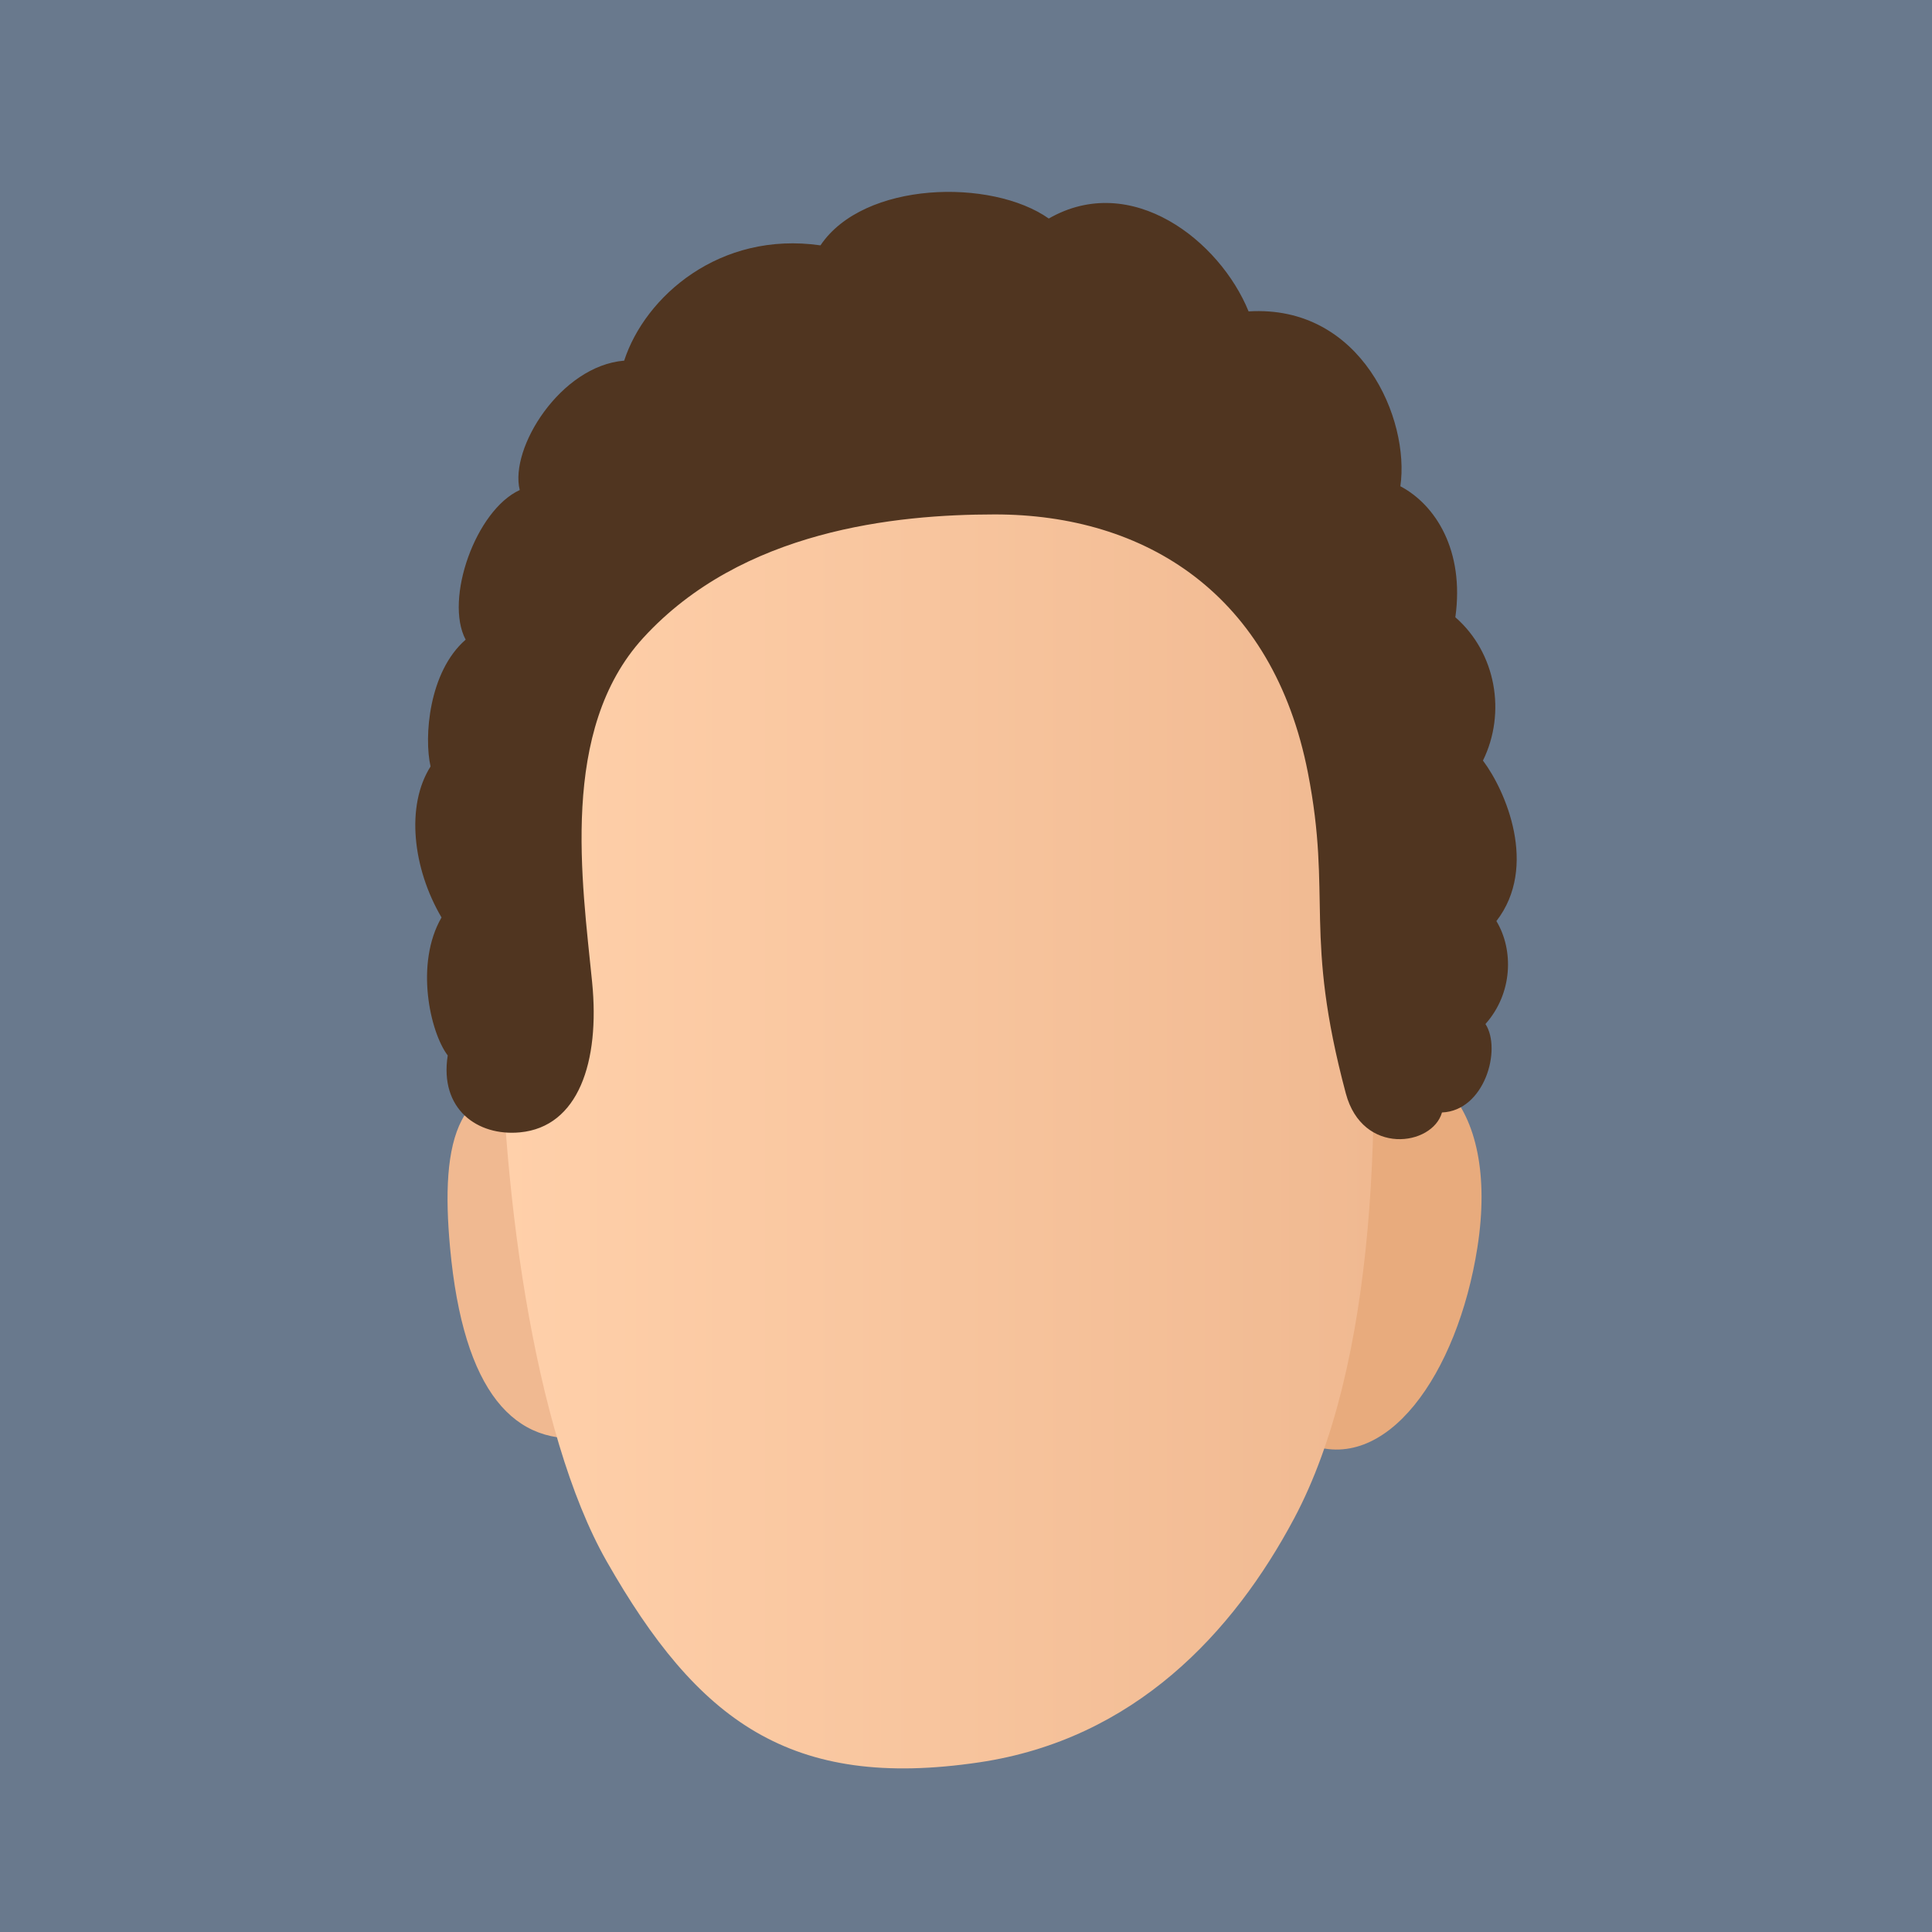
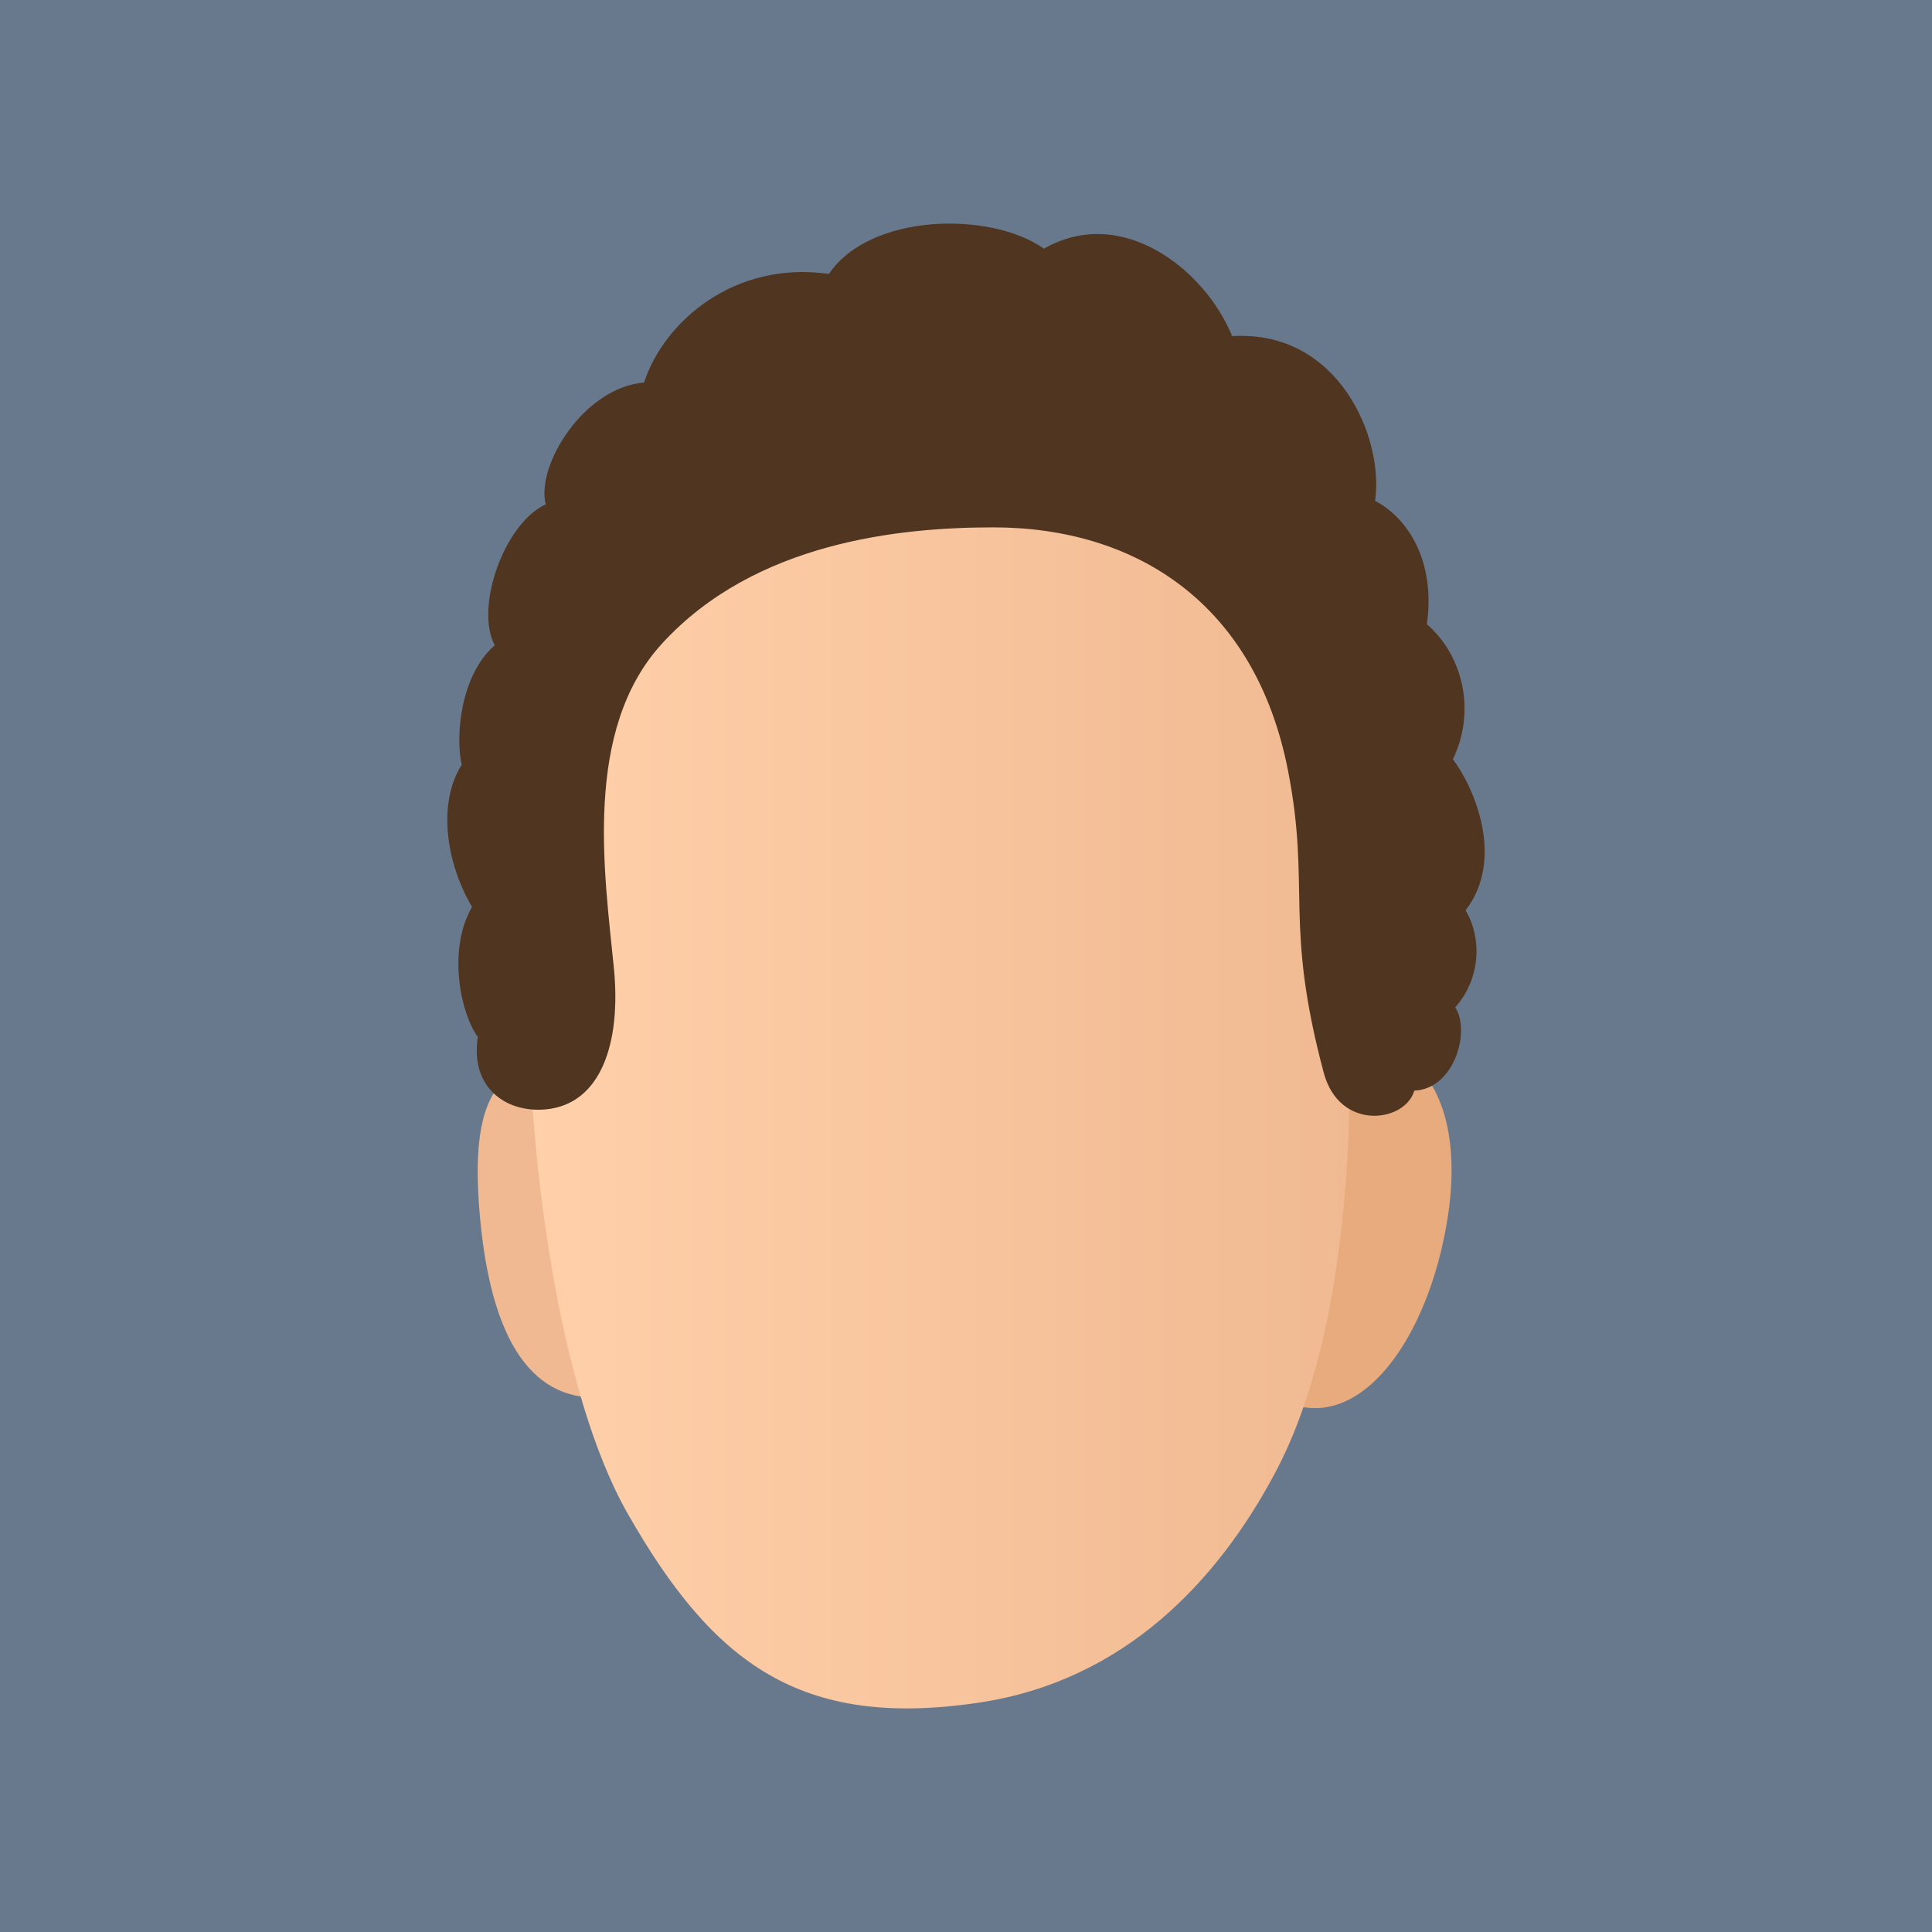
<svg xmlns="http://www.w3.org/2000/svg" width="100%" height="100%" viewBox="0 0 2048 2048" version="1.1" xml:space="preserve" style="fill-rule:evenodd;clip-rule:evenodd;stroke-linejoin:round;stroke-miterlimit:2;">
  <g id="Background-Light" transform="matrix(1.77783,0,0,1.71649,-949.915,-764.003)">
    <g id="Circle" transform="matrix(0.685688,0,0,0.670139,421.286,323.541)">
      <ellipse cx="1004.84" cy="1071.6" rx="840.008" ry="890.21" style="fill:rgb(105,121,141);" />
    </g>
    <g id="Square" transform="matrix(1.89764,0,0,1.31142,-542.247,-177.122)">
      <rect x="567.314" y="474.462" width="607.052" height="909.801" style="fill:rgb(105,121,141);" />
    </g>
  </g>
-   <g id="Face-Padded" transform="matrix(0.983481,0,0,1.00813,16.9158,14.8619)">
+   <g id="Face-Padded" transform="matrix(0.926279,0,0,0.9495,75.49,59.428)">
    <g id="Skin">
      <g id="Right-Ear" transform="matrix(0.969096,0,0,1,29.5971,-8.0073)">
        <path d="M1404.58,1510.89C1493.08,1545.54 1572.79,1438.26 1594.89,1305.08C1620.28,1152.06 1538.03,1072.85 1422.78,1128.43C1331.22,1172.58 1318.46,1477.18 1404.58,1510.89Z" style="fill:rgb(232,171,125);" />
      </g>
      <g id="Left-Ear" transform="matrix(0.973381,0,0,1,30.9906,-1.92022)">
        <path d="M605.371,1498.1C519.946,1510.22 463.561,1450.68 448.872,1299.32C437.877,1186.03 455.656,1109.92 565.317,1132.35C699.979,1159.89 692.841,1485.7 605.371,1498.1Z" style="fill:rgb(240,185,145);" />
      </g>
      <g id="Face" transform="matrix(0.973381,0,0,1,21.1399,-22.2302)">
        <path d="M514.399,1024C512.601,1250.63 552.091,1515.37 632.356,1649.16C732.892,1816.73 835.484,1890.11 1045.01,1860.57C1216.94,1836.32 1326.4,1724.02 1393.64,1604.12C1483.16,1444.47 1495.15,1179.6 1470.92,927.527C1437.54,580.245 1361.18,422.407 1015.96,422.407C634.25,422.407 517.709,606.791 514.399,1024Z" style="fill:url(#_Linear1);" />
      </g>
    </g>
    <g transform="matrix(0.973381,0,0,1,35.0842,-5.97827)">
      <g id="Hair">
        <path id="Curls-Dark" d="M522.102,1181.9C475.003,1186.16 432.735,1157.49 442.058,1101.04C422.419,1076.38 405.576,1004.45 435.197,955.949C403.345,904.507 395.333,838.596 423.055,797.184C415.667,766.534 420.887,697.724 461.908,663.831C438.176,621.456 472.964,527.748 521.812,506.509C510.232,462.391 567.205,375.84 637.449,370.458C660.516,303.043 743.14,233.995 854.823,249.228C902.635,181.539 1044.36,178.613 1107.61,221.018C1199.17,171.192 1297.02,244.338 1328.89,318.674C1453.85,311.318 1507.67,432.33 1496.94,502.532C1535.66,521.897 1568.15,569.829 1557.83,640.26C1602.91,677.649 1614.41,740.674 1588.39,790.979C1613.42,822.471 1649.95,902.412 1603.28,959.765C1622.56,990.039 1621.45,1035.74 1591.16,1067.98C1609.41,1094.62 1590.15,1159.21 1543.03,1160.99C1532.48,1196.41 1455.07,1206.88 1436.54,1140.96C1389.43,973.394 1421.57,935.077 1394.57,803.794C1356,616.254 1215.01,532.036 1047.51,532.152C938.58,532.228 768.048,548.294 658.523,661.977C565.415,758.62 590.949,918.346 601.963,1024C610.743,1108.21 586.55,1176.08 522.102,1181.9Z" style="fill:rgb(80,53,32);" />
      </g>
    </g>
  </g>
  <defs>
    <linearGradient id="_Linear1" x1="0" y1="0" x2="1" y2="0" gradientUnits="userSpaceOnUse" gradientTransform="matrix(973.014,0,0,1444.54,514.34,1144.68)">
      <stop offset="0" style="stop-color:rgb(255,208,170);stop-opacity:1" />
      <stop offset="1" style="stop-color:rgb(240,185,145);stop-opacity:1" />
    </linearGradient>
  </defs>
</svg>
